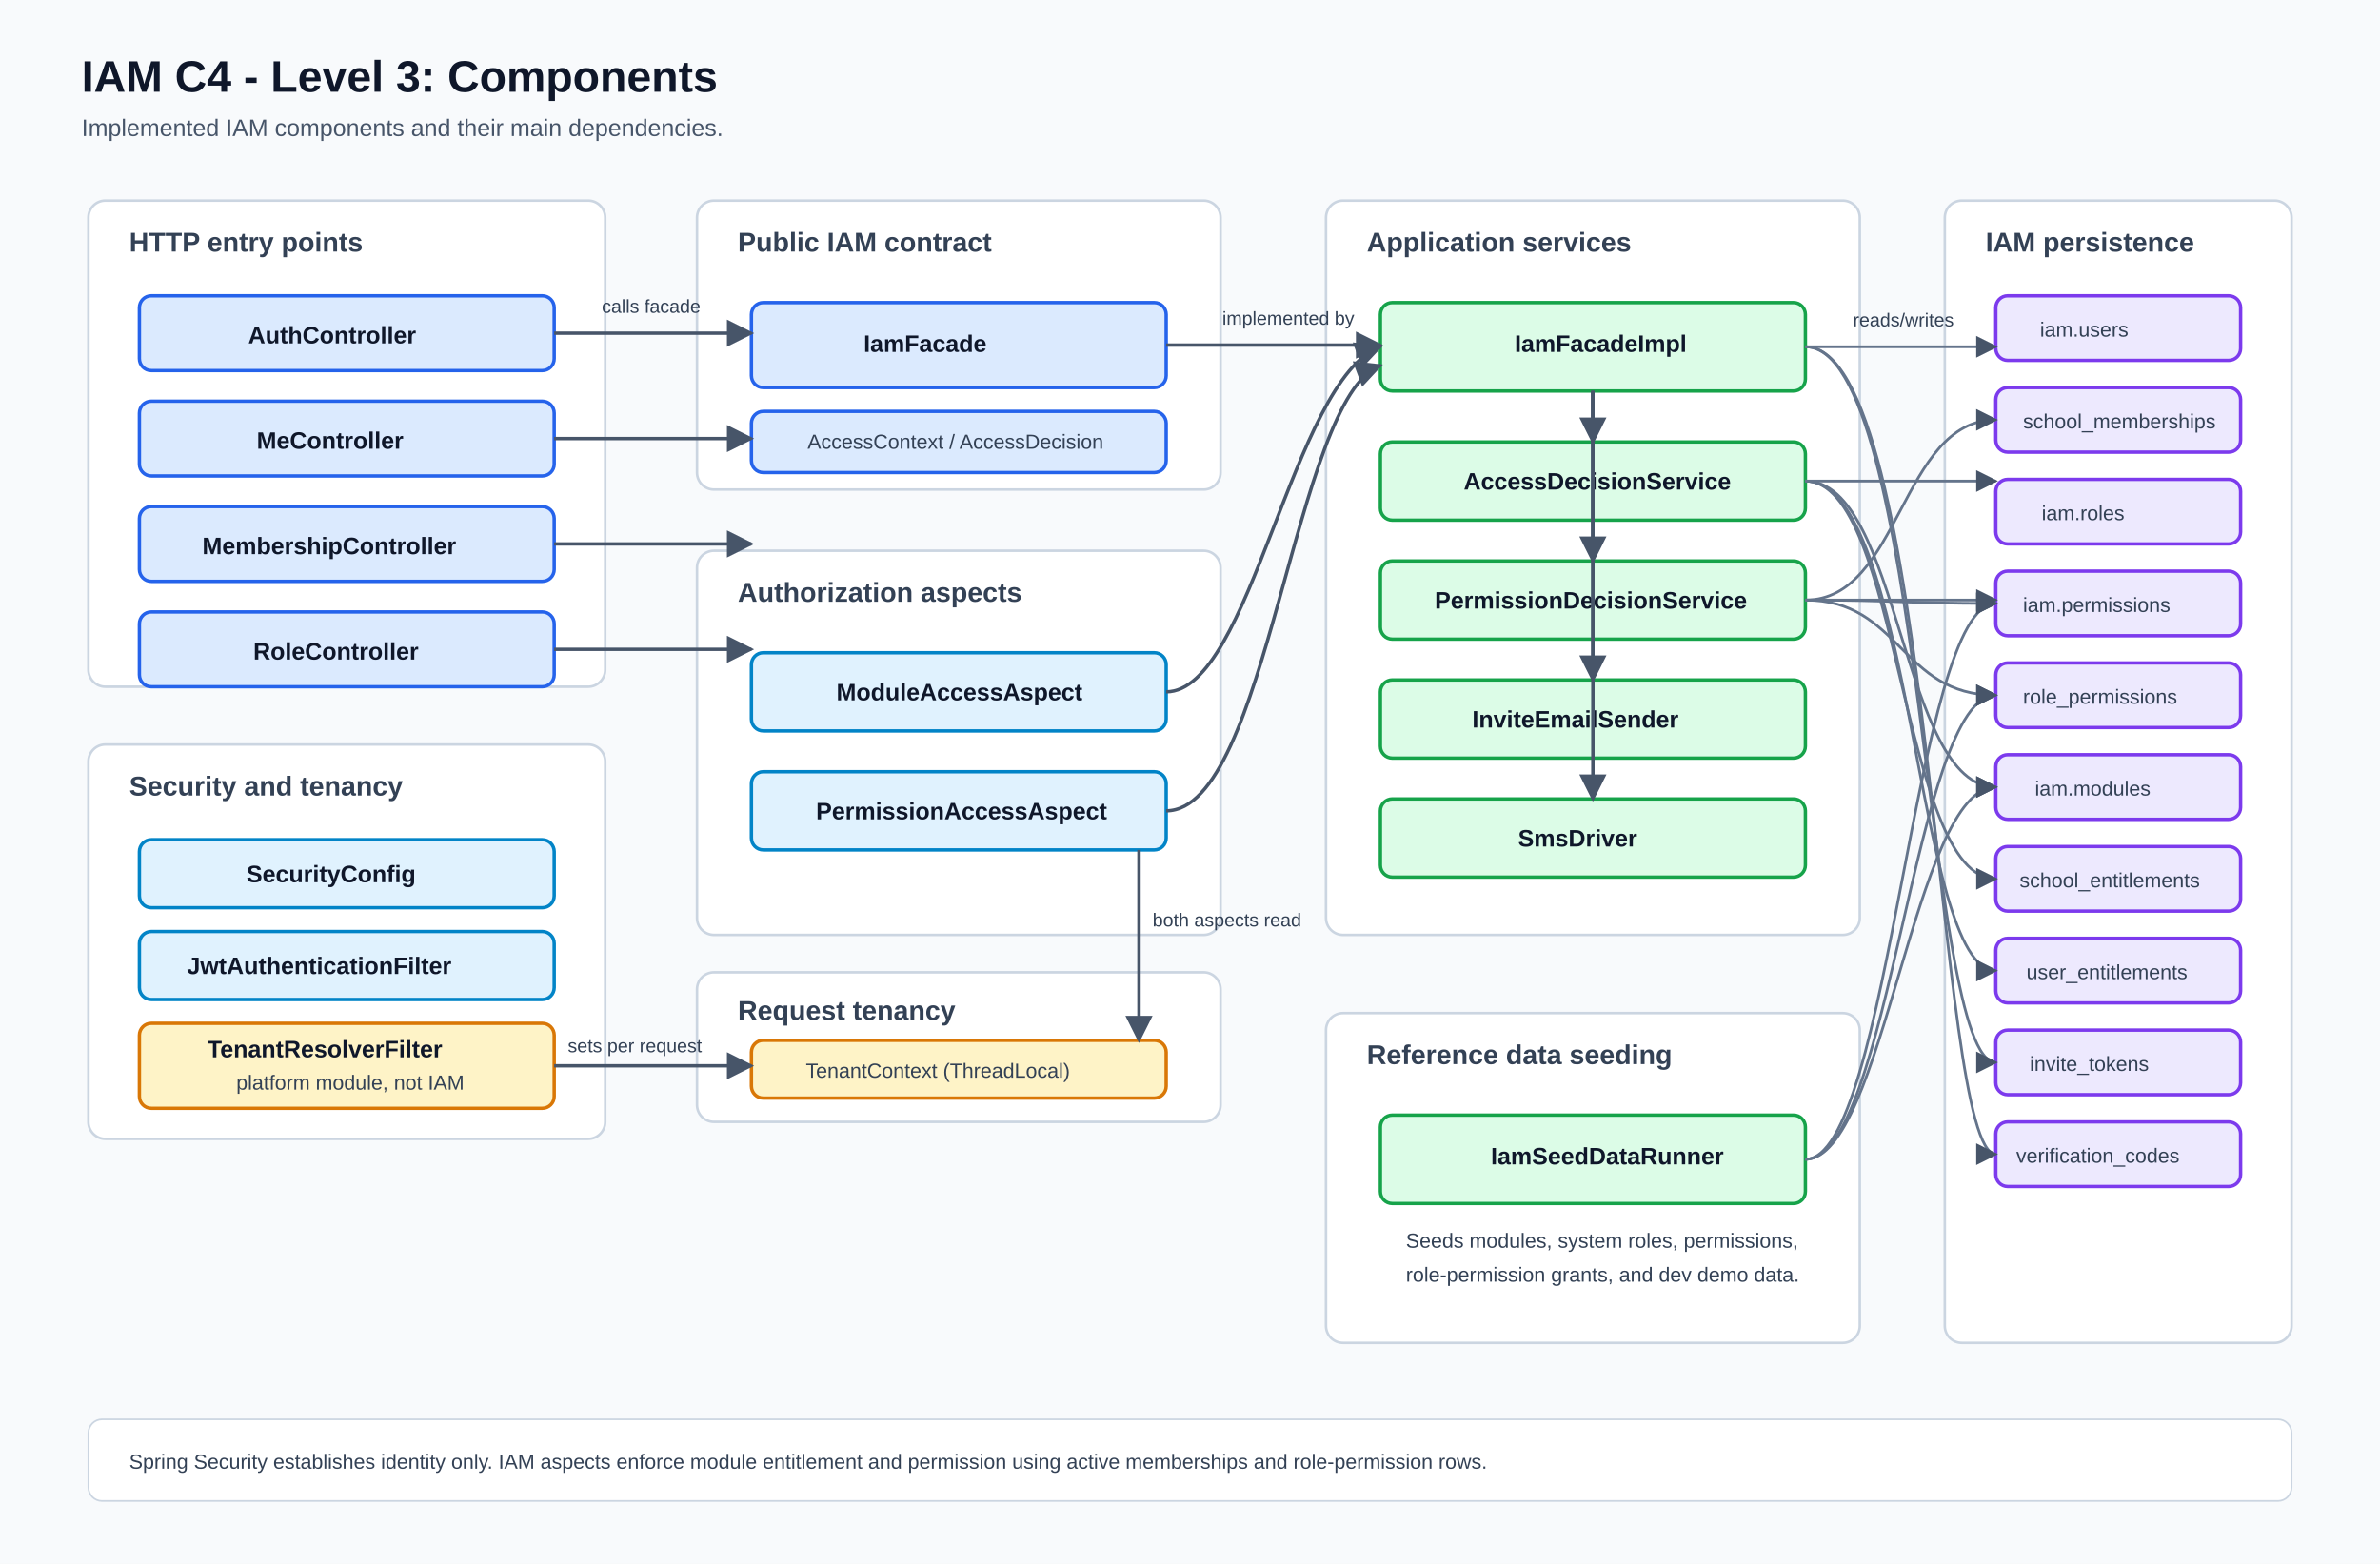
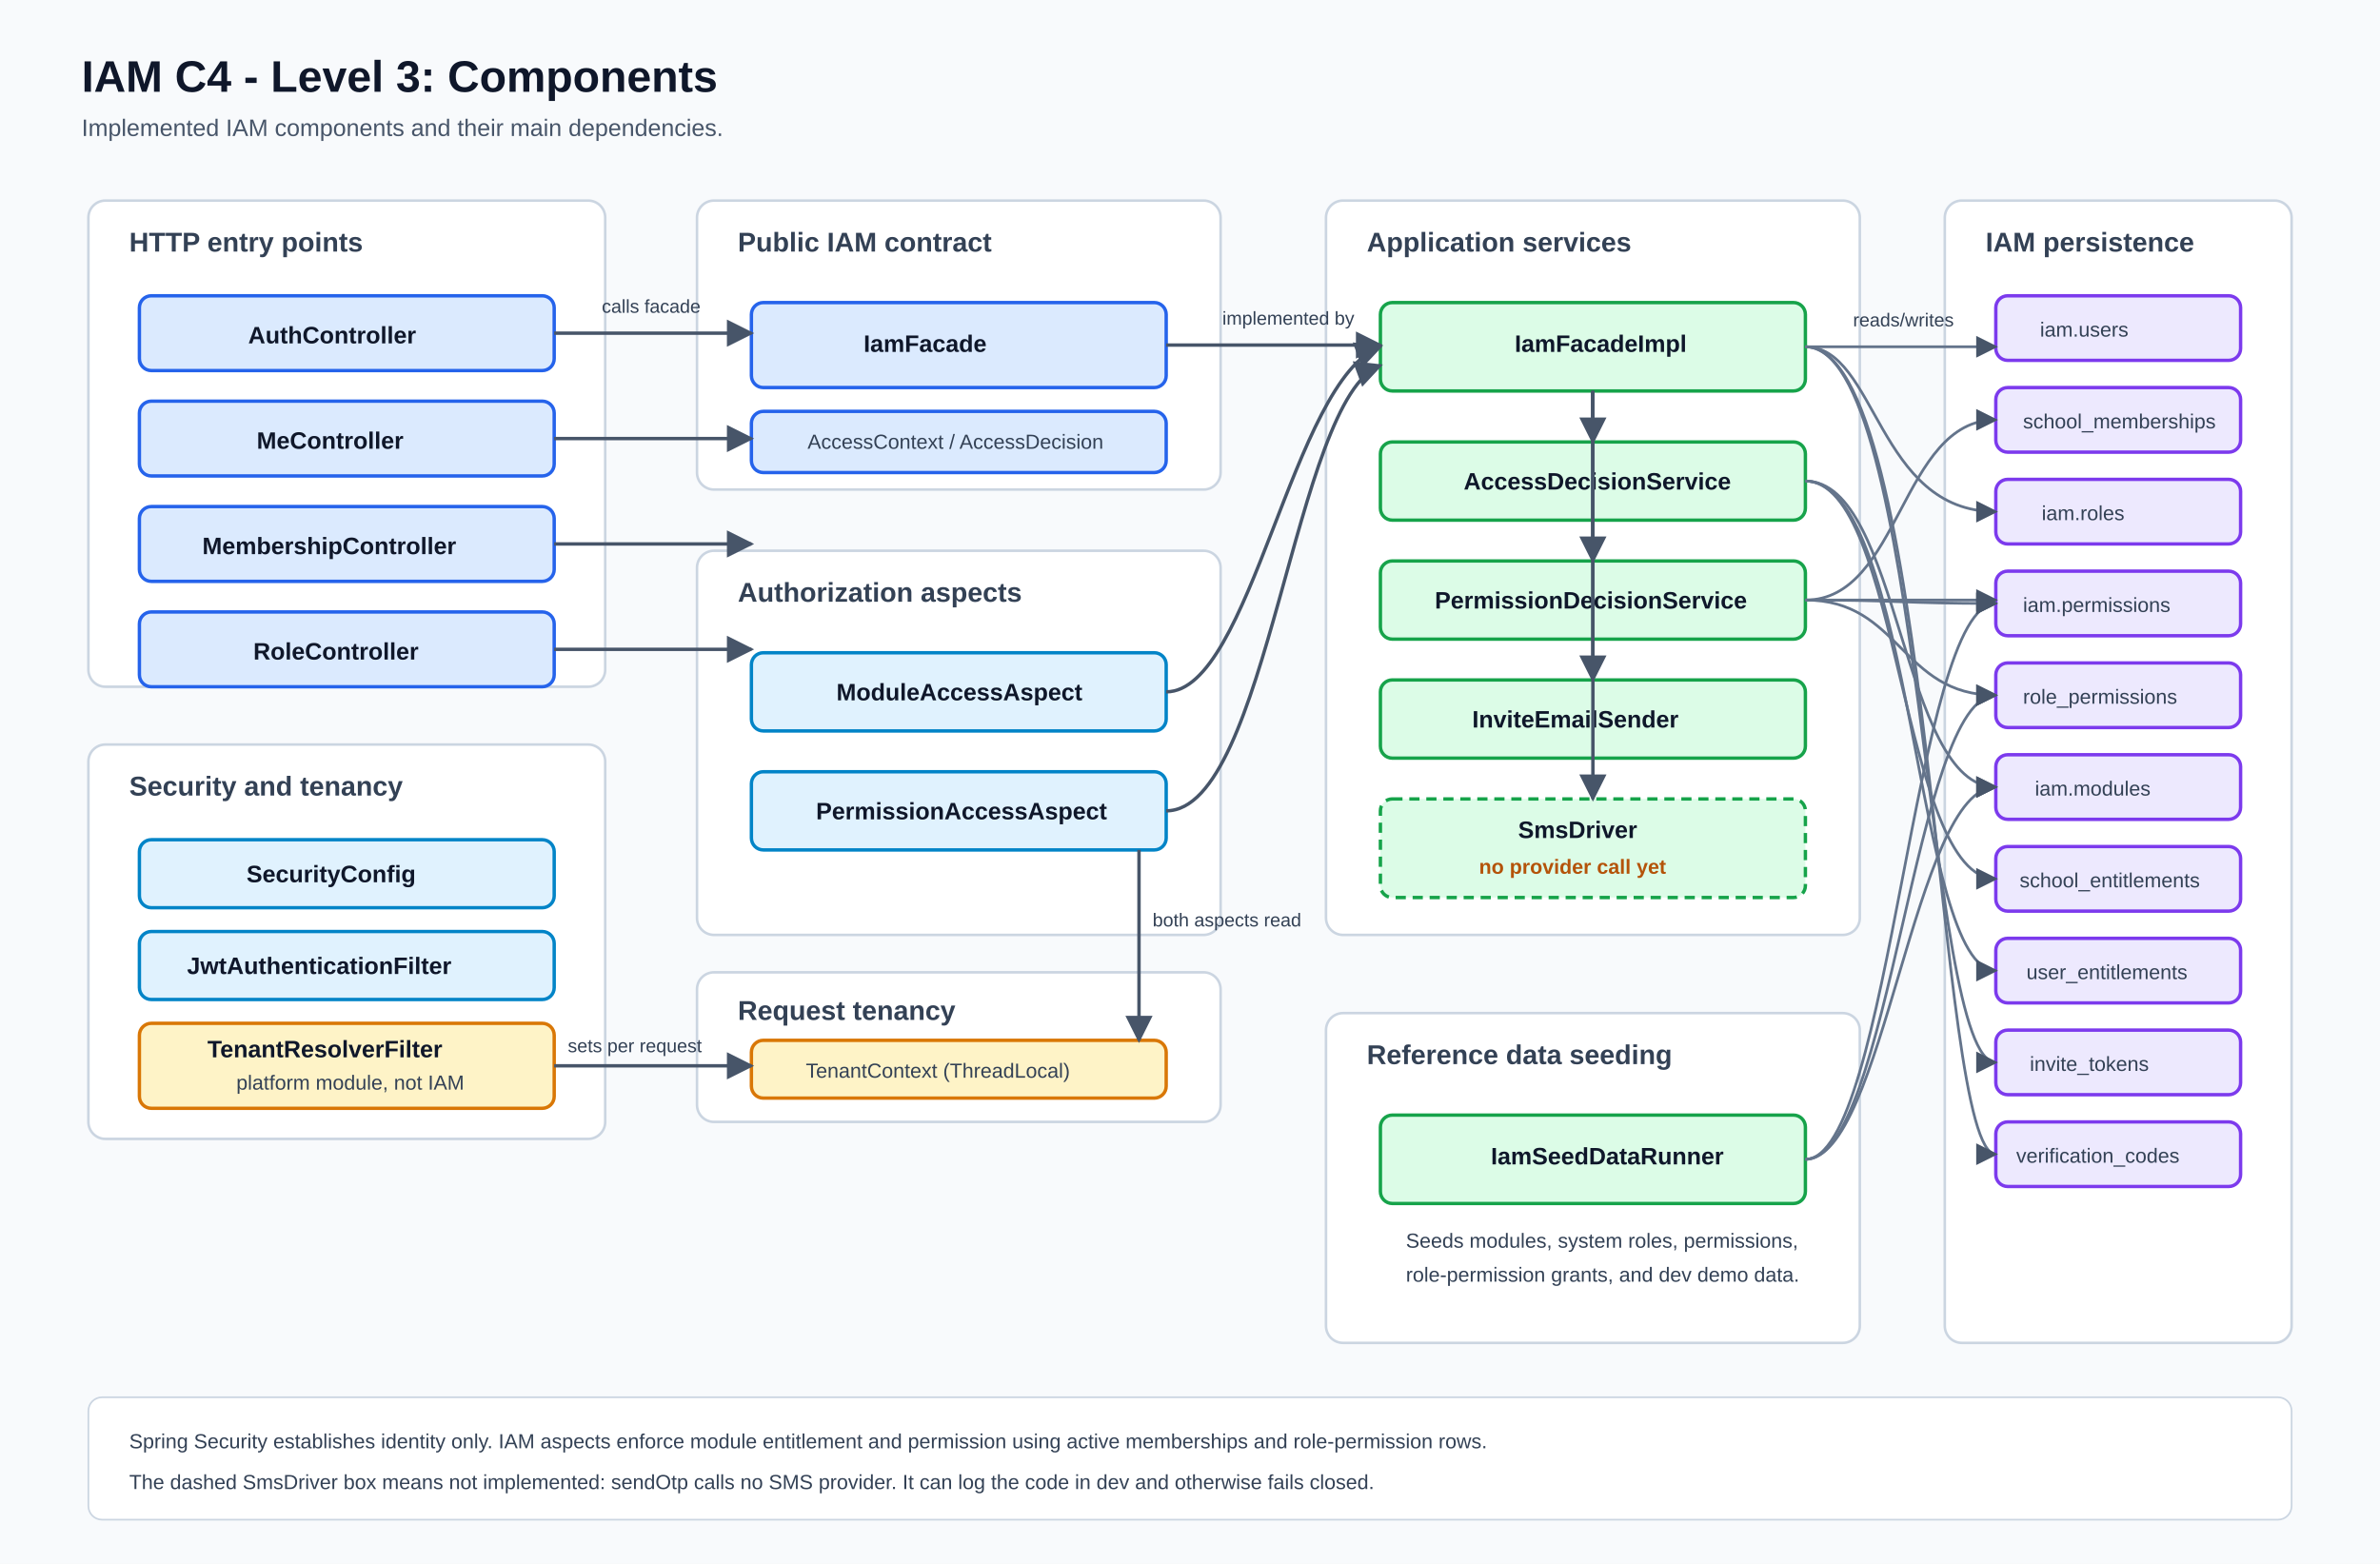
<svg xmlns="http://www.w3.org/2000/svg" width="1400" height="920" viewBox="0 0 1400 920" role="img" aria-labelledby="title desc">
  <defs>
    <marker id="arrow" viewBox="0 0 10 10" refX="9" refY="5" markerWidth="8" markerHeight="8" orient="auto-start-reverse">
      <path d="M 0 0 L 10 5 L 0 10 z" fill="#475569" />
    </marker>
    <style>
      .bg { fill: #f8fafc; }
      .title { font: 700 26px Arial, sans-serif; fill: #0f172a; }
      .subtitle { font: 400 14px Arial, sans-serif; fill: #475569; }
      .group { fill: #ffffff; stroke: #cbd5e1; stroke-width: 1.5; }
      .group-title { font: 700 16px Arial, sans-serif; fill: #334155; }
      .api { fill: #dbeafe; stroke: #2563eb; stroke-width: 2; }
      .security { fill: #e0f2fe; stroke: #0284c7; stroke-width: 2; }
      .platform { fill: #fef3c7; stroke: #d97706; stroke-width: 2; }
      .service { fill: #dcfce7; stroke: #16a34a; stroke-width: 2; }
      .store { fill: #ede9fe; stroke: #7c3aed; stroke-width: 2; }
      .label { font: 700 14px Arial, sans-serif; fill: #0f172a; }
      .small { font: 400 12px Arial, sans-serif; fill: #334155; }
      .edge { stroke: #475569; stroke-width: 2; fill: none; marker-end: url(#arrow); }
      .edge2 { stroke: #64748b; stroke-width: 1.6; fill: none; marker-end: url(#arrow); }
      .edge-label { font: 400 11px Arial, sans-serif; fill: #334155; }
+       .stub { fill: #dcfce7; stroke: #16a34a; stroke-width: 2; stroke-dasharray: 6 4; }
+       .stub-note { font: 700 12px Arial, sans-serif; fill: #b45309; }
    </style>
  </defs>
  <rect class="bg" x="0" y="0" width="1400" height="920" />
  <text class="title" x="48" y="54">IAM C4 - Level 3: Components</text>
  <text class="subtitle" x="48" y="80">Implemented IAM components and their main dependencies.</text>
  <rect class="group" x="52" y="118" width="304" height="286" rx="10" />
  <text class="group-title" x="76" y="148">HTTP entry points</text>
  <rect class="api" x="82" y="174" width="244" height="44" rx="7" />
  <text class="label" x="146" y="202">AuthController</text>
  <rect class="api" x="82" y="236" width="244" height="44" rx="7" />
  <text class="label" x="151" y="264">MeController</text>
  <rect class="api" x="82" y="298" width="244" height="44" rx="7" />
  <text class="label" x="119" y="326">MembershipController</text>
  <rect class="api" x="82" y="360" width="244" height="44" rx="7" />
  <text class="label" x="149" y="388">RoleController</text>
  <rect class="group" x="52" y="438" width="304" height="232" rx="10" />
  <text class="group-title" x="76" y="468">Security and tenancy</text>
  <rect class="security" x="82" y="494" width="244" height="40" rx="7" />
  <text class="label" x="145" y="519">SecurityConfig</text>
  <rect class="security" x="82" y="548" width="244" height="40" rx="7" />
  <text class="label" x="110" y="573">JwtAuthenticationFilter</text>
  <rect class="platform" x="82" y="602" width="244" height="50" rx="7" />
  <text class="label" x="122" y="622">TenantResolverFilter</text>
  <text class="small" x="139" y="641">platform module, not IAM</text>
  <rect class="group" x="410" y="118" width="308" height="170" rx="10" />
  <text class="group-title" x="434" y="148">Public IAM contract</text>
  <rect class="api" x="442" y="178" width="244" height="50" rx="7" />
  <text class="label" x="508" y="207">IamFacade</text>
  <rect class="api" x="442" y="242" width="244" height="36" rx="7" />
  <text class="small" x="475" y="264">AccessContext / AccessDecision</text>
  <rect class="group" x="410" y="324" width="308" height="226" rx="10" />
  <text class="group-title" x="434" y="354">Authorization aspects</text>
  <rect class="security" x="442" y="384" width="244" height="46" rx="7" />
  <text class="label" x="492" y="412">ModuleAccessAspect</text>
  <rect class="security" x="442" y="454" width="244" height="46" rx="7" />
  <text class="label" x="480" y="482">PermissionAccessAspect</text>
  <rect class="group" x="780" y="118" width="314" height="432" rx="10" />
  <text class="group-title" x="804" y="148">Application services</text>
  <rect class="service" x="812" y="178" width="250" height="52" rx="7" />
  <text class="label" x="891" y="207">IamFacadeImpl</text>
  <rect class="service" x="812" y="260" width="250" height="46" rx="7" />
  <text class="label" x="861" y="288">AccessDecisionService</text>
  <rect class="service" x="812" y="330" width="250" height="46" rx="7" />
  <text class="label" x="844" y="358">PermissionDecisionService</text>
  <rect class="service" x="812" y="400" width="250" height="46" rx="7" />
  <text class="label" x="866" y="428">InviteEmailSender</text>
-   <rect class="service" x="812" y="470" width="250" height="46" rx="7" />
-   <text class="label" x="893" y="498">SmsDriver</text>
+   <rect class="stub" x="812" y="470" width="250" height="58" rx="7" />
+   <text class="label" x="893" y="493">SmsDriver</text>
+   <text class="stub-note" x="870" y="514">no provider call yet</text>
  <rect class="group" x="780" y="596" width="314" height="194" rx="10" />
  <text class="group-title" x="804" y="626">Reference data seeding</text>
  <rect class="service" x="812" y="656" width="250" height="52" rx="7" />
  <text class="label" x="877" y="685">IamSeedDataRunner</text>
  <text class="small" x="827" y="734">Seeds modules, system roles, permissions,</text>
  <text class="small" x="827" y="754">role-permission grants, and dev demo data.</text>
  <rect class="group" x="1144" y="118" width="204" height="672" rx="10" />
  <text class="group-title" x="1168" y="148">IAM persistence</text>
  <rect class="store" x="1174" y="174" width="144" height="38" rx="7" />
  <text class="small" x="1200" y="198">iam.users</text>
  <rect class="store" x="1174" y="228" width="144" height="38" rx="7" />
  <text class="small" x="1190" y="252">school_memberships</text>
  <rect class="store" x="1174" y="282" width="144" height="38" rx="7" />
  <text class="small" x="1201" y="306">iam.roles</text>
  <rect class="store" x="1174" y="336" width="144" height="38" rx="7" />
  <text class="small" x="1190" y="360">iam.permissions</text>
  <rect class="store" x="1174" y="390" width="144" height="38" rx="7" />
  <text class="small" x="1190" y="414">role_permissions</text>
  <rect class="store" x="1174" y="444" width="144" height="38" rx="7" />
  <text class="small" x="1197" y="468">iam.modules</text>
  <rect class="store" x="1174" y="498" width="144" height="38" rx="7" />
  <text class="small" x="1188" y="522">school_entitlements</text>
  <rect class="store" x="1174" y="552" width="144" height="38" rx="7" />
  <text class="small" x="1192" y="576">user_entitlements</text>
  <rect class="store" x="1174" y="606" width="144" height="38" rx="7" />
  <text class="small" x="1194" y="630">invite_tokens</text>
  <rect class="store" x="1174" y="660" width="144" height="38" rx="7" />
  <text class="small" x="1186" y="684">verification_codes</text>
  <path class="edge" d="M 326 196 H 442" />
  <path class="edge" d="M 326 258 H 442" />
  <path class="edge" d="M 326 320 H 442" />
  <path class="edge" d="M 326 382 H 442" />
  <text class="edge-label" x="354" y="184">calls facade</text>
  <rect class="group" x="410" y="572" width="308" height="88" rx="10" />
  <text class="group-title" x="434" y="600">Request tenancy</text>
  <rect class="platform" x="442" y="612" width="244" height="34" rx="7" />
  <text class="small" x="474" y="634">TenantContext (ThreadLocal)</text>
  <path class="edge" d="M 326 627 H 442" />
  <text class="edge-label" x="334" y="619">sets per request</text>
  <path class="edge" d="M 670 500 V 612" />
  <text class="edge-label" x="678" y="545">both aspects read</text>
  <path class="edge" d="M 686 203 H 812" />
  <path class="edge" d="M 686 407 C 736 407, 760 223, 812 204" />
  <path class="edge" d="M 686 477 C 746 477, 761 234, 812 215" />
  <text class="edge-label" x="719" y="191">implemented by</text>
  <path class="edge" d="M 937 230 V 260" />
  <path class="edge" d="M 937 230 C 937 282, 937 302, 937 330" />
  <path class="edge" d="M 937 230 C 937 324, 937 370, 937 400" />
  <path class="edge" d="M 937 230 C 937 372, 937 438, 937 470" />
  <path class="edge2" d="M 1062 204 H 1174" />
-   <path class="edge2" d="M 1062 283 H 1174" />
  <path class="edge2" d="M 1062 353 H 1174" />
  <path class="edge2" d="M 1062 682 C 1108 682, 1126 463, 1174 463" />
  <path class="edge2" d="M 1062 682 C 1112 682, 1126 355, 1174 355" />
  <path class="edge2" d="M 1062 682 C 1112 682, 1126 409, 1174 409" />
  <path class="edge2" d="M 1062 283 C 1118 283, 1118 463, 1174 463" />
  <path class="edge2" d="M 1062 283 C 1118 283, 1118 517, 1174 517" />
  <path class="edge2" d="M 1062 353 C 1118 353, 1118 247, 1174 247" />
  <path class="edge2" d="M 1062 353 C 1118 353, 1118 355, 1174 355" />
  <path class="edge2" d="M 1062 353 C 1118 353, 1118 409, 1174 409" />
  <path class="edge2" d="M 1062 283 C 1126 283, 1126 571, 1174 571" />
+   <path class="edge2" d="M 1062 204 C 1104 204, 1104 301, 1174 301" />
  <path class="edge2" d="M 1062 204 C 1132 204, 1132 625, 1174 625" />
  <path class="edge2" d="M 1062 204 C 1138 204, 1138 679, 1174 679" />
  <text class="edge-label" x="1090" y="192">reads/writes</text>
-   <rect x="52" y="835" width="1296" height="48" rx="8" fill="#fff" stroke="#cbd5e1" />
-   <text class="small" x="76" y="864">Spring Security establishes identity only. IAM aspects enforce module entitlement and permission using active memberships and role-permission rows.</text>
+   <rect x="52" y="822" width="1296" height="72" rx="8" fill="#fff" stroke="#cbd5e1" />
+   <text class="small" x="76" y="852">Spring Security establishes identity only. IAM aspects enforce module entitlement and permission using active memberships and role-permission rows.</text>
+   <text class="small" x="76" y="876">The dashed SmsDriver box means not implemented: sendOtp calls no SMS provider. It can log the code in dev and otherwise fails closed.</text>
</svg>
